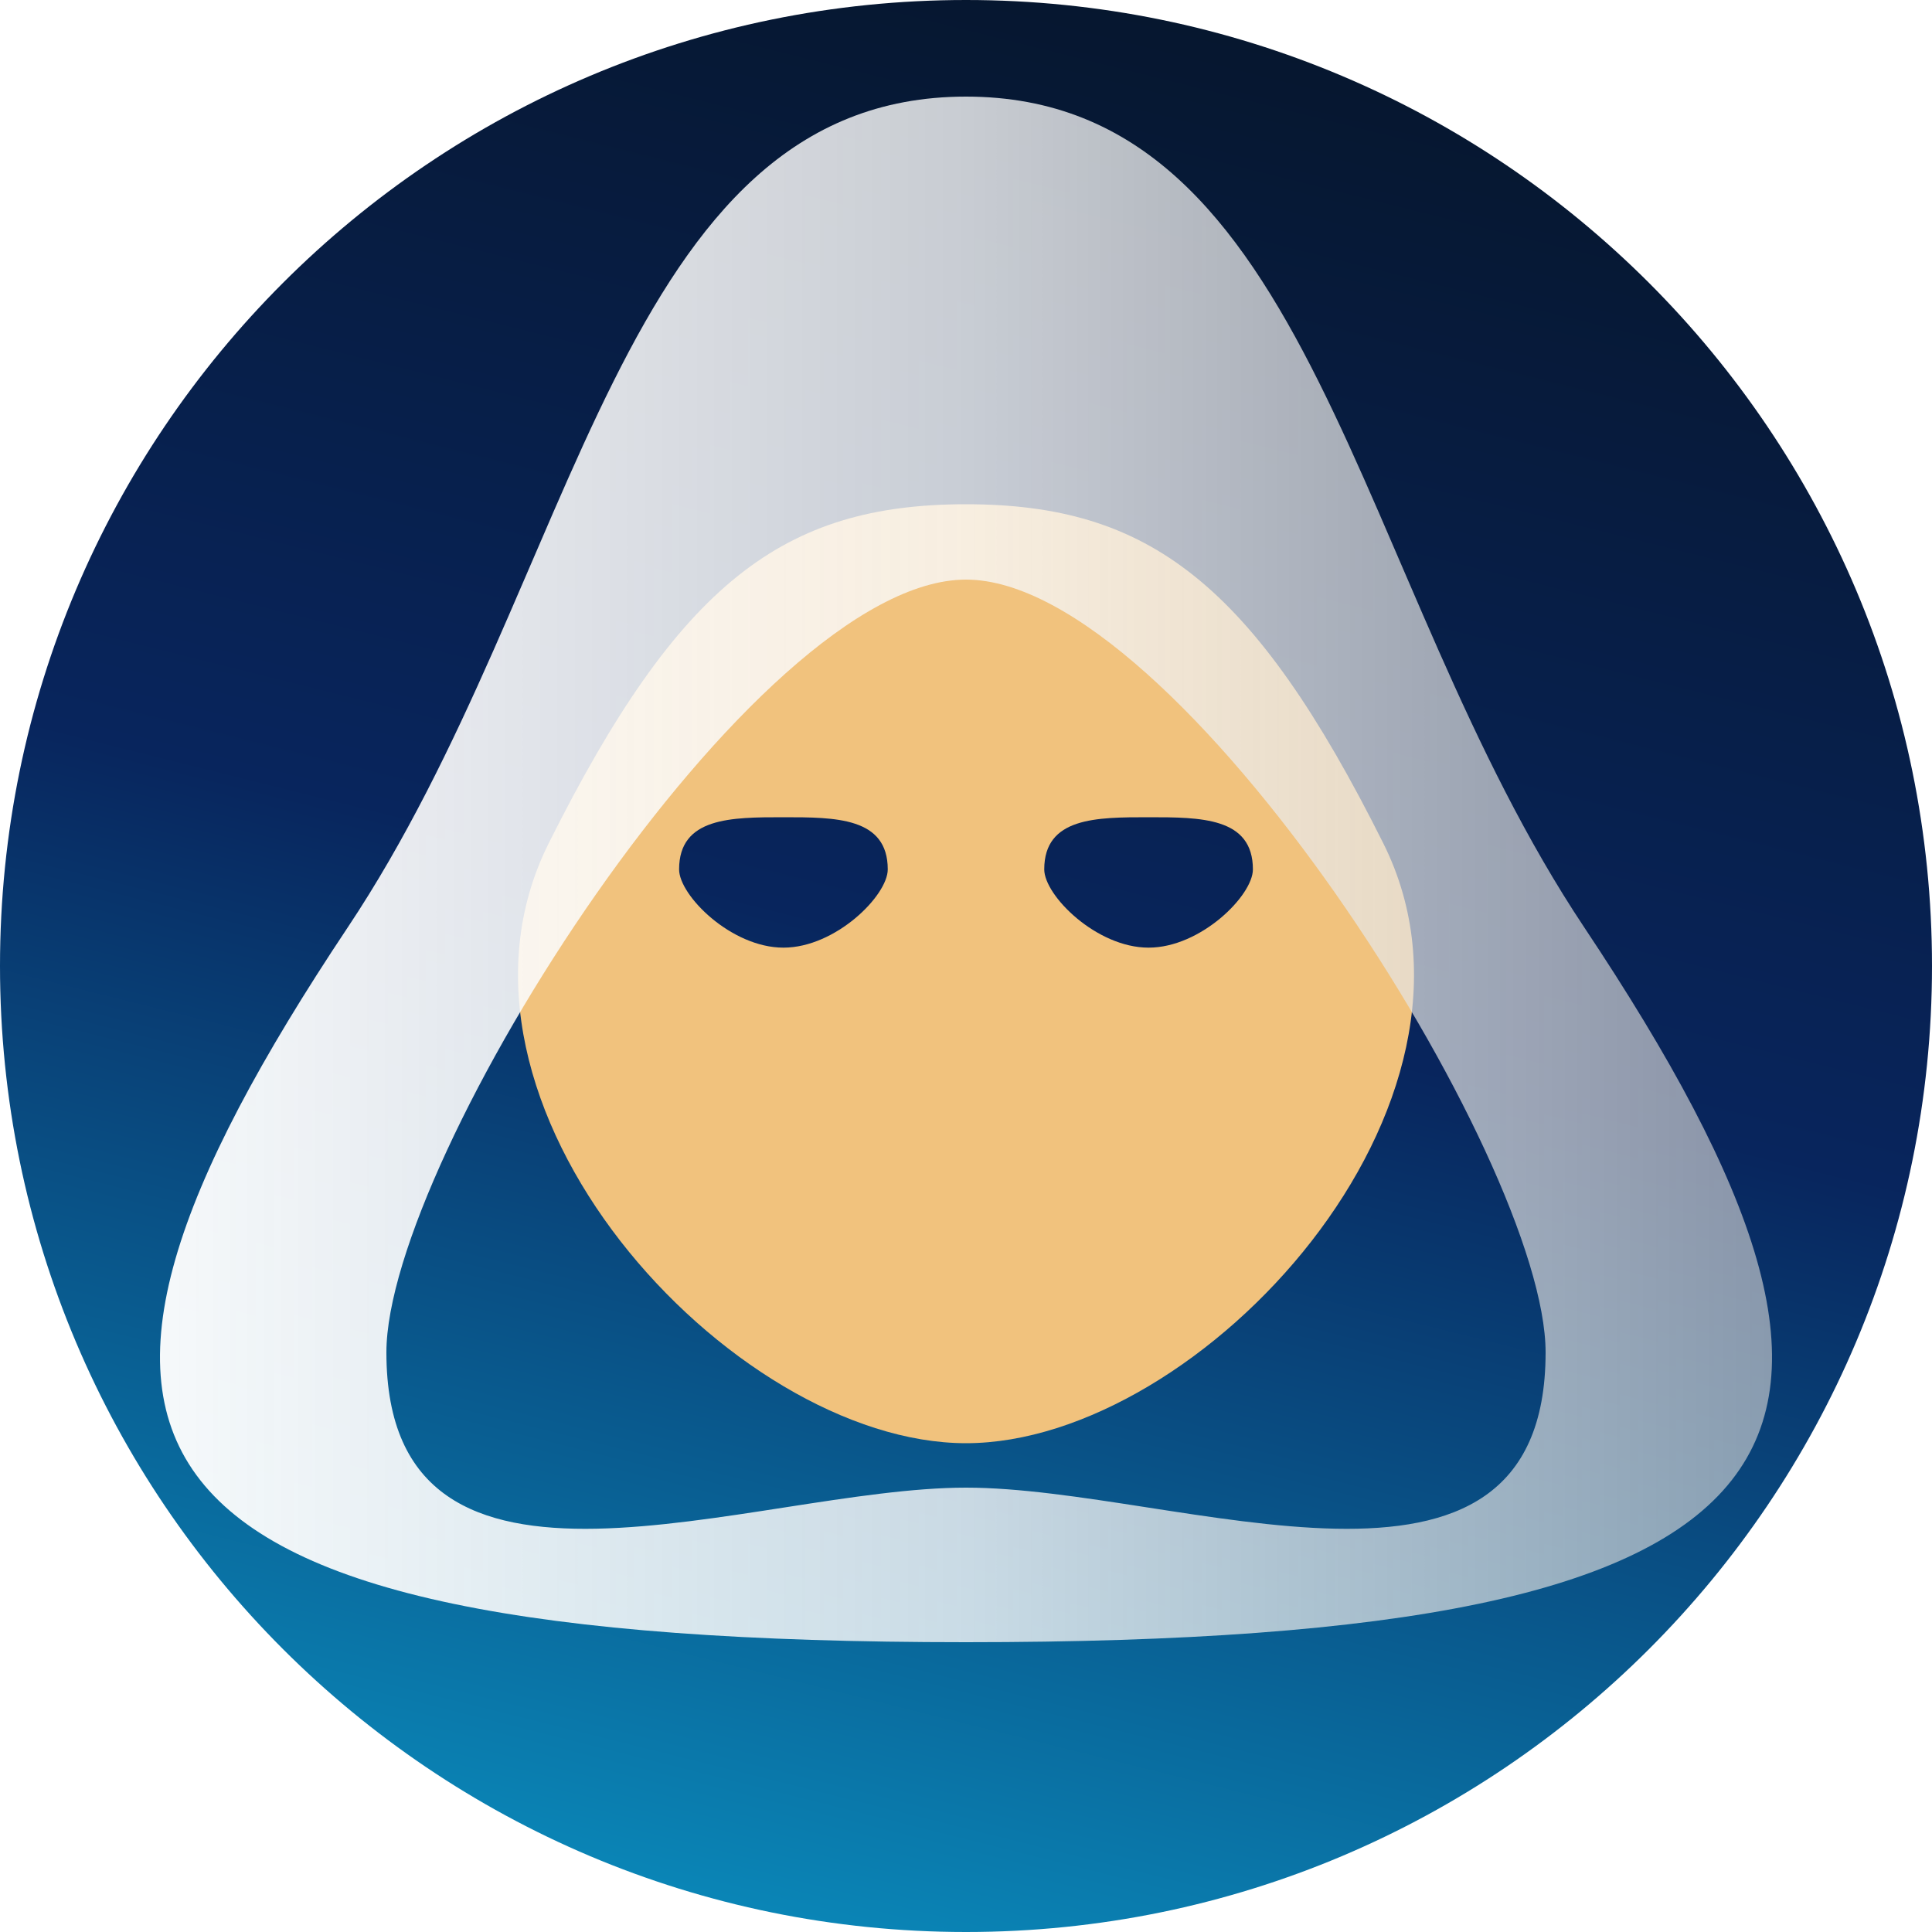
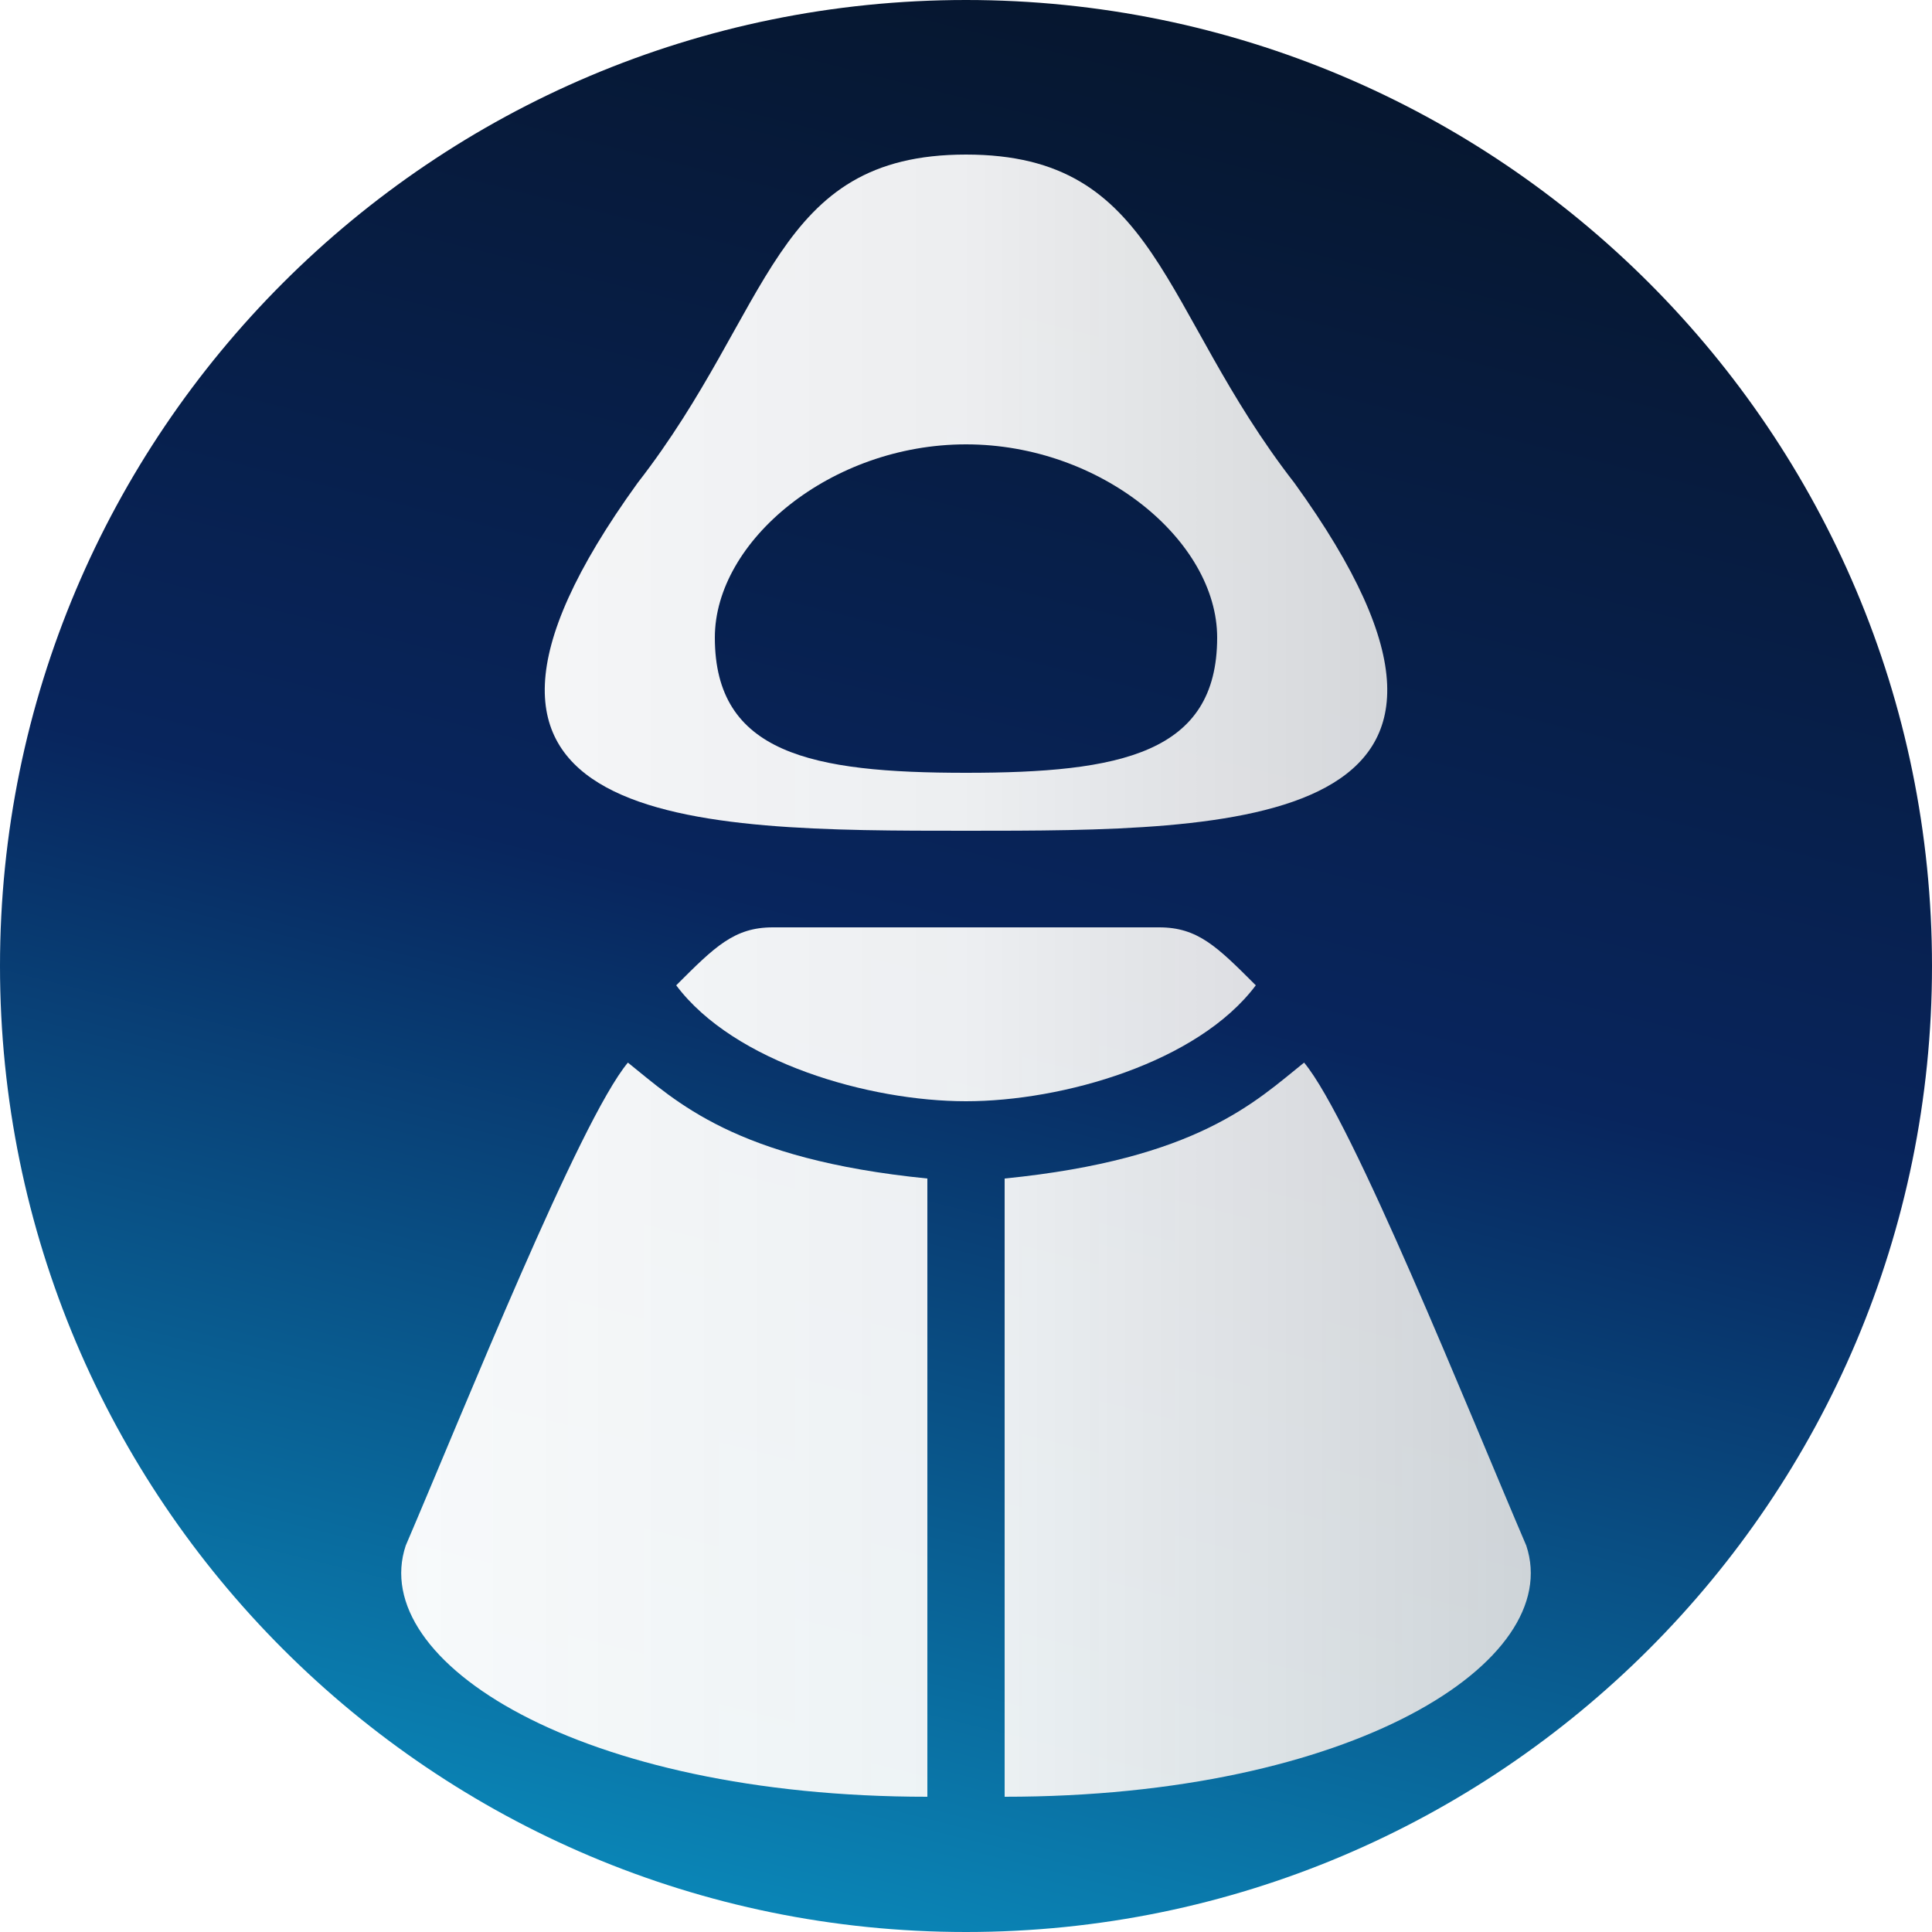
- <svg xmlns="http://www.w3.org/2000/svg" width="128" height="128" viewBox="0 0 100 100" version="1.1">
+ <svg xmlns="http://www.w3.org/2000/svg" width="128" height="128" viewBox="0 0 100 100" version="1.1" id="acolyte">
  <defs>
-     <linearGradient id="hoodcolor" x1="0" y1="0" x2="100" y2="0" gradientUnits="userSpaceOnUse" gradientTransform="translate(-50,-50)">
-       <stop offset="0.0" stop-color="#ffffff" stop-opacity="1.0" />
-       <stop offset="0.5" stop-color="#f9f9f9" stop-opacity="0.8" />
-       <stop offset="1.0" stop-color="#cccccc" stop-opacity="0.6" />
-     </linearGradient>
-     <linearGradient id="facecolor" x1="0" y1="0" x2="100" y2="0" gradientUnits="userSpaceOnUse" gradientTransform="translate(-50,-50)">
-       <stop offset="0.0" stop-color="#f1c27d" stop-opacity="1" />
-       <stop offset="0.5" stop-color="#f1c27d" stop-opacity="1" />
-       <stop offset="1.0" stop-color="#f1c27d" stop-opacity="1" />
+     <linearGradient id="robecolor" x1="0" y1="0" x2="100" y2="0" gradientUnits="userSpaceOnUse" gradientTransform="translate(-50,-50)">
+       <stop offset="0.0" stop-color="#ffffff" stop-opacity="1.00" />
+       <stop offset="0.5" stop-color="#f9f9f9" stop-opacity="0.95" />
+       <stop offset="1.0" stop-color="#cccccc" stop-opacity="0.90" />
    </linearGradient>
    <linearGradient id="bgcolor" x1="65" y1="0" x2="40" y2="100" gradientUnits="userSpaceOnUse" gradientTransform="translate(-50,-50)">
      <stop offset="0.0" stop-color="#06162d" stop-opacity="1" />
      <stop offset="0.5" stop-color="#08255d" stop-opacity="1" />
      <stop offset="1.0" stop-color="#0a87b8" stop-opacity="1" />
    </linearGradient>
  </defs>
  <g transform="translate(50,50)">
-     <circle id="circle" fill="url(#bgcolor)" stroke="none" cx="0" cy="0" r="50" />
+     <circle id="circle" cx="0" cy="0" r="50" stroke="none" fill="url(#bgcolor)" />
  </g>
-   <g transform="translate(50,45) scale(1.35 1.35)">
-     <path id="face" fill="url(#facecolor)" stroke="none" d="M 0,-14 C -7,-14        -11,-11 -16,-1 -21,9        -9,22 0,22 9,22        21,9 16,-1 11,-11        7,-14 0,-14 Z         M 7,-2 C 9,-2        11,-2 11,0 11,1        9,3 7,3 5,3        3,1 3,0 3,-2        5,-2 7,-2 Z         M -7,-2 C -5,-2        -3,-2 -3,0 -3,1        -5,3 -7,3 -9,3        -11,1 -11,0 -11,-2        -9,-2 -7,-2 Z" />
+   <g transform="translate(50,-2)">
+     <path id="hood" d="M -0,10 C -10,10        -10,18 -17,27 C -30,45        -14,45 +0,45 C +14,45        +30,45 +17,27 C +10,18        +10,10 -0,10 Z         M +0,25 C +7,25        +13,30 +13,35 C +13,41        +8,42 +0,42 C -8,42        -13,41 -13,35 C -13,30        -7,25 +0,25 Z" fill="url(#robecolor)" stroke="none" />
  </g>
-   <g transform="translate(50,50) scale(1.0 1.0)">
-     <path id="hood" fill="url(#hoodcolor)" stroke="none" d="M 0,-45 C -18,-45        -20,-20 -32,-2 -50,25        -45,35 0,35 45,35        50,25 32,-2 20,-20        18,-45 0,-45 Z         M 0,-20 C 11,-20        30,10 30,20 30,35        11,27 0,27 -11,27        -30,35 -30,20 -30,10        -11,-20 0,-20 Z" />
+   <g transform="translate(50,0)">
+     <path id="robe" d="M -10,48 C -12,48        -13,49 -15,51 C -12,55        -5,57 0,57 C +5,57        +12,55 +15,51 C +13,49        +12,48 +10,48 Z         M -17.5,55 C -20,58        -26,73 -29,80 C -31,86        -20,93 -2,93        V 61 C -12,60        -15,57 -17.5,55 Z         M +17.5,55 C +20,58        +26,73 +29,80 C +31,86        +20,93 +2,93        V 61 C +12,60        +15,57 +17.5,55 Z        " fill="url(#robecolor)" stroke="none" />
  </g>
</svg>
